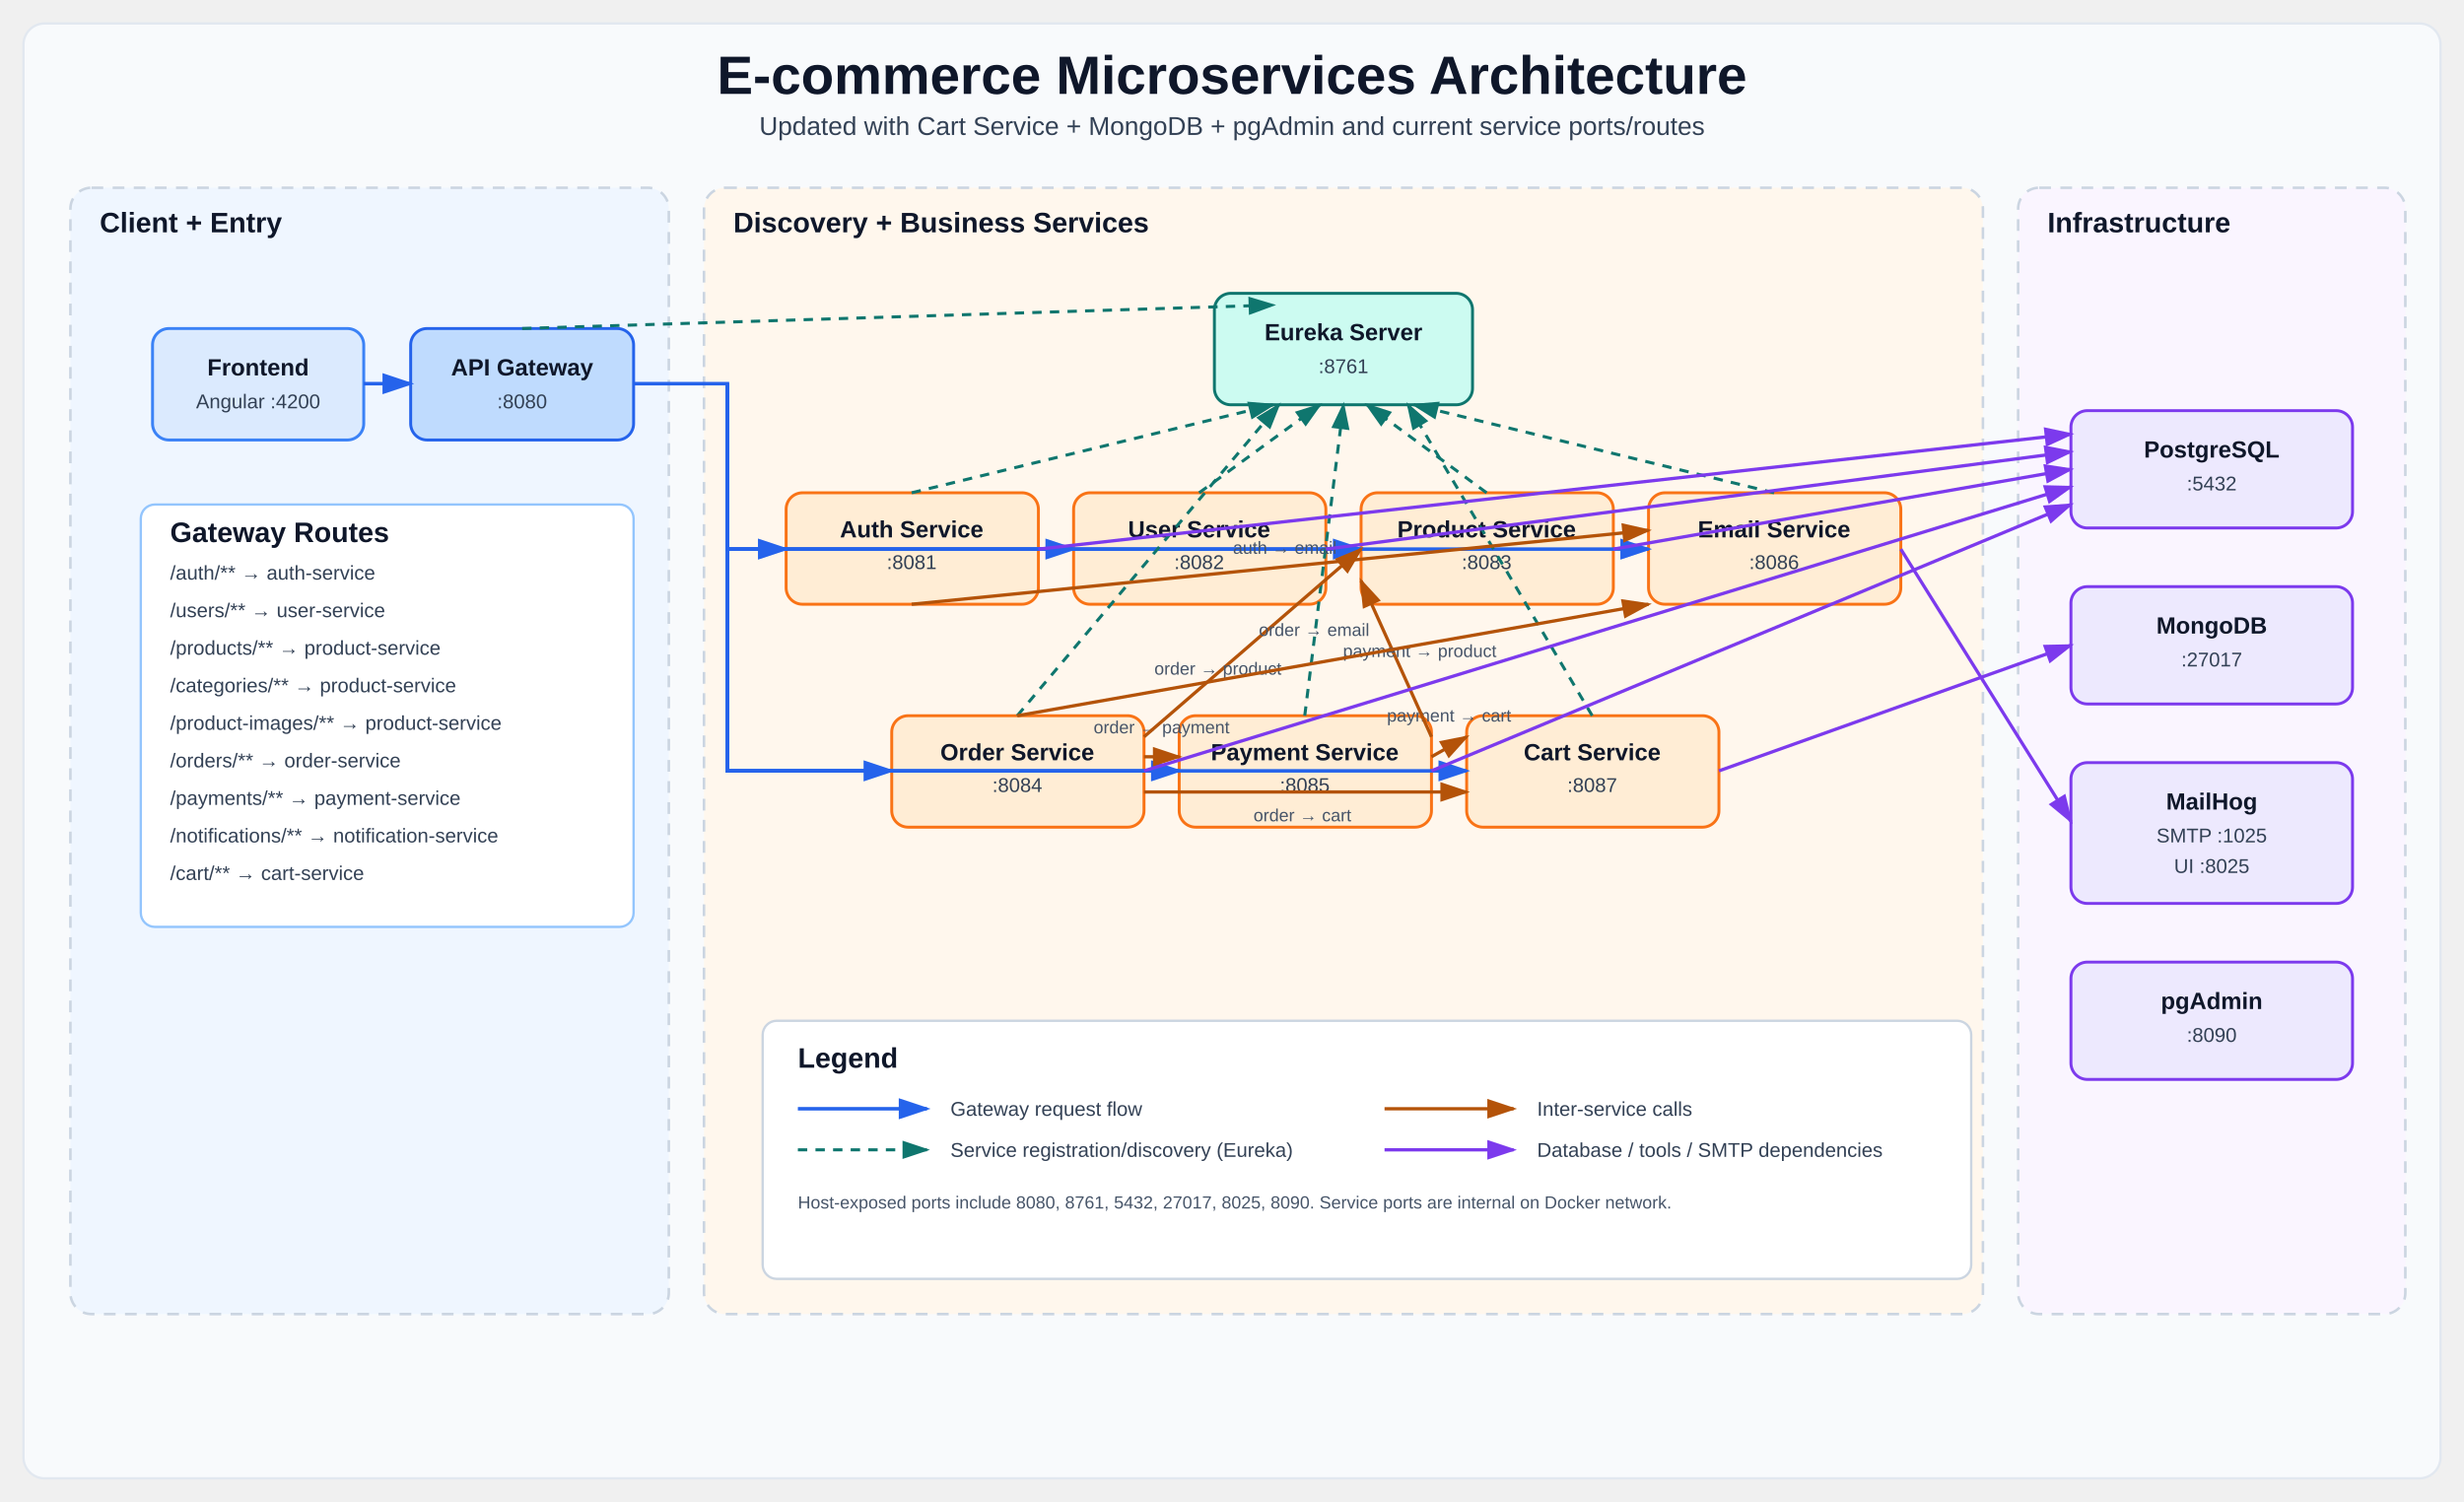
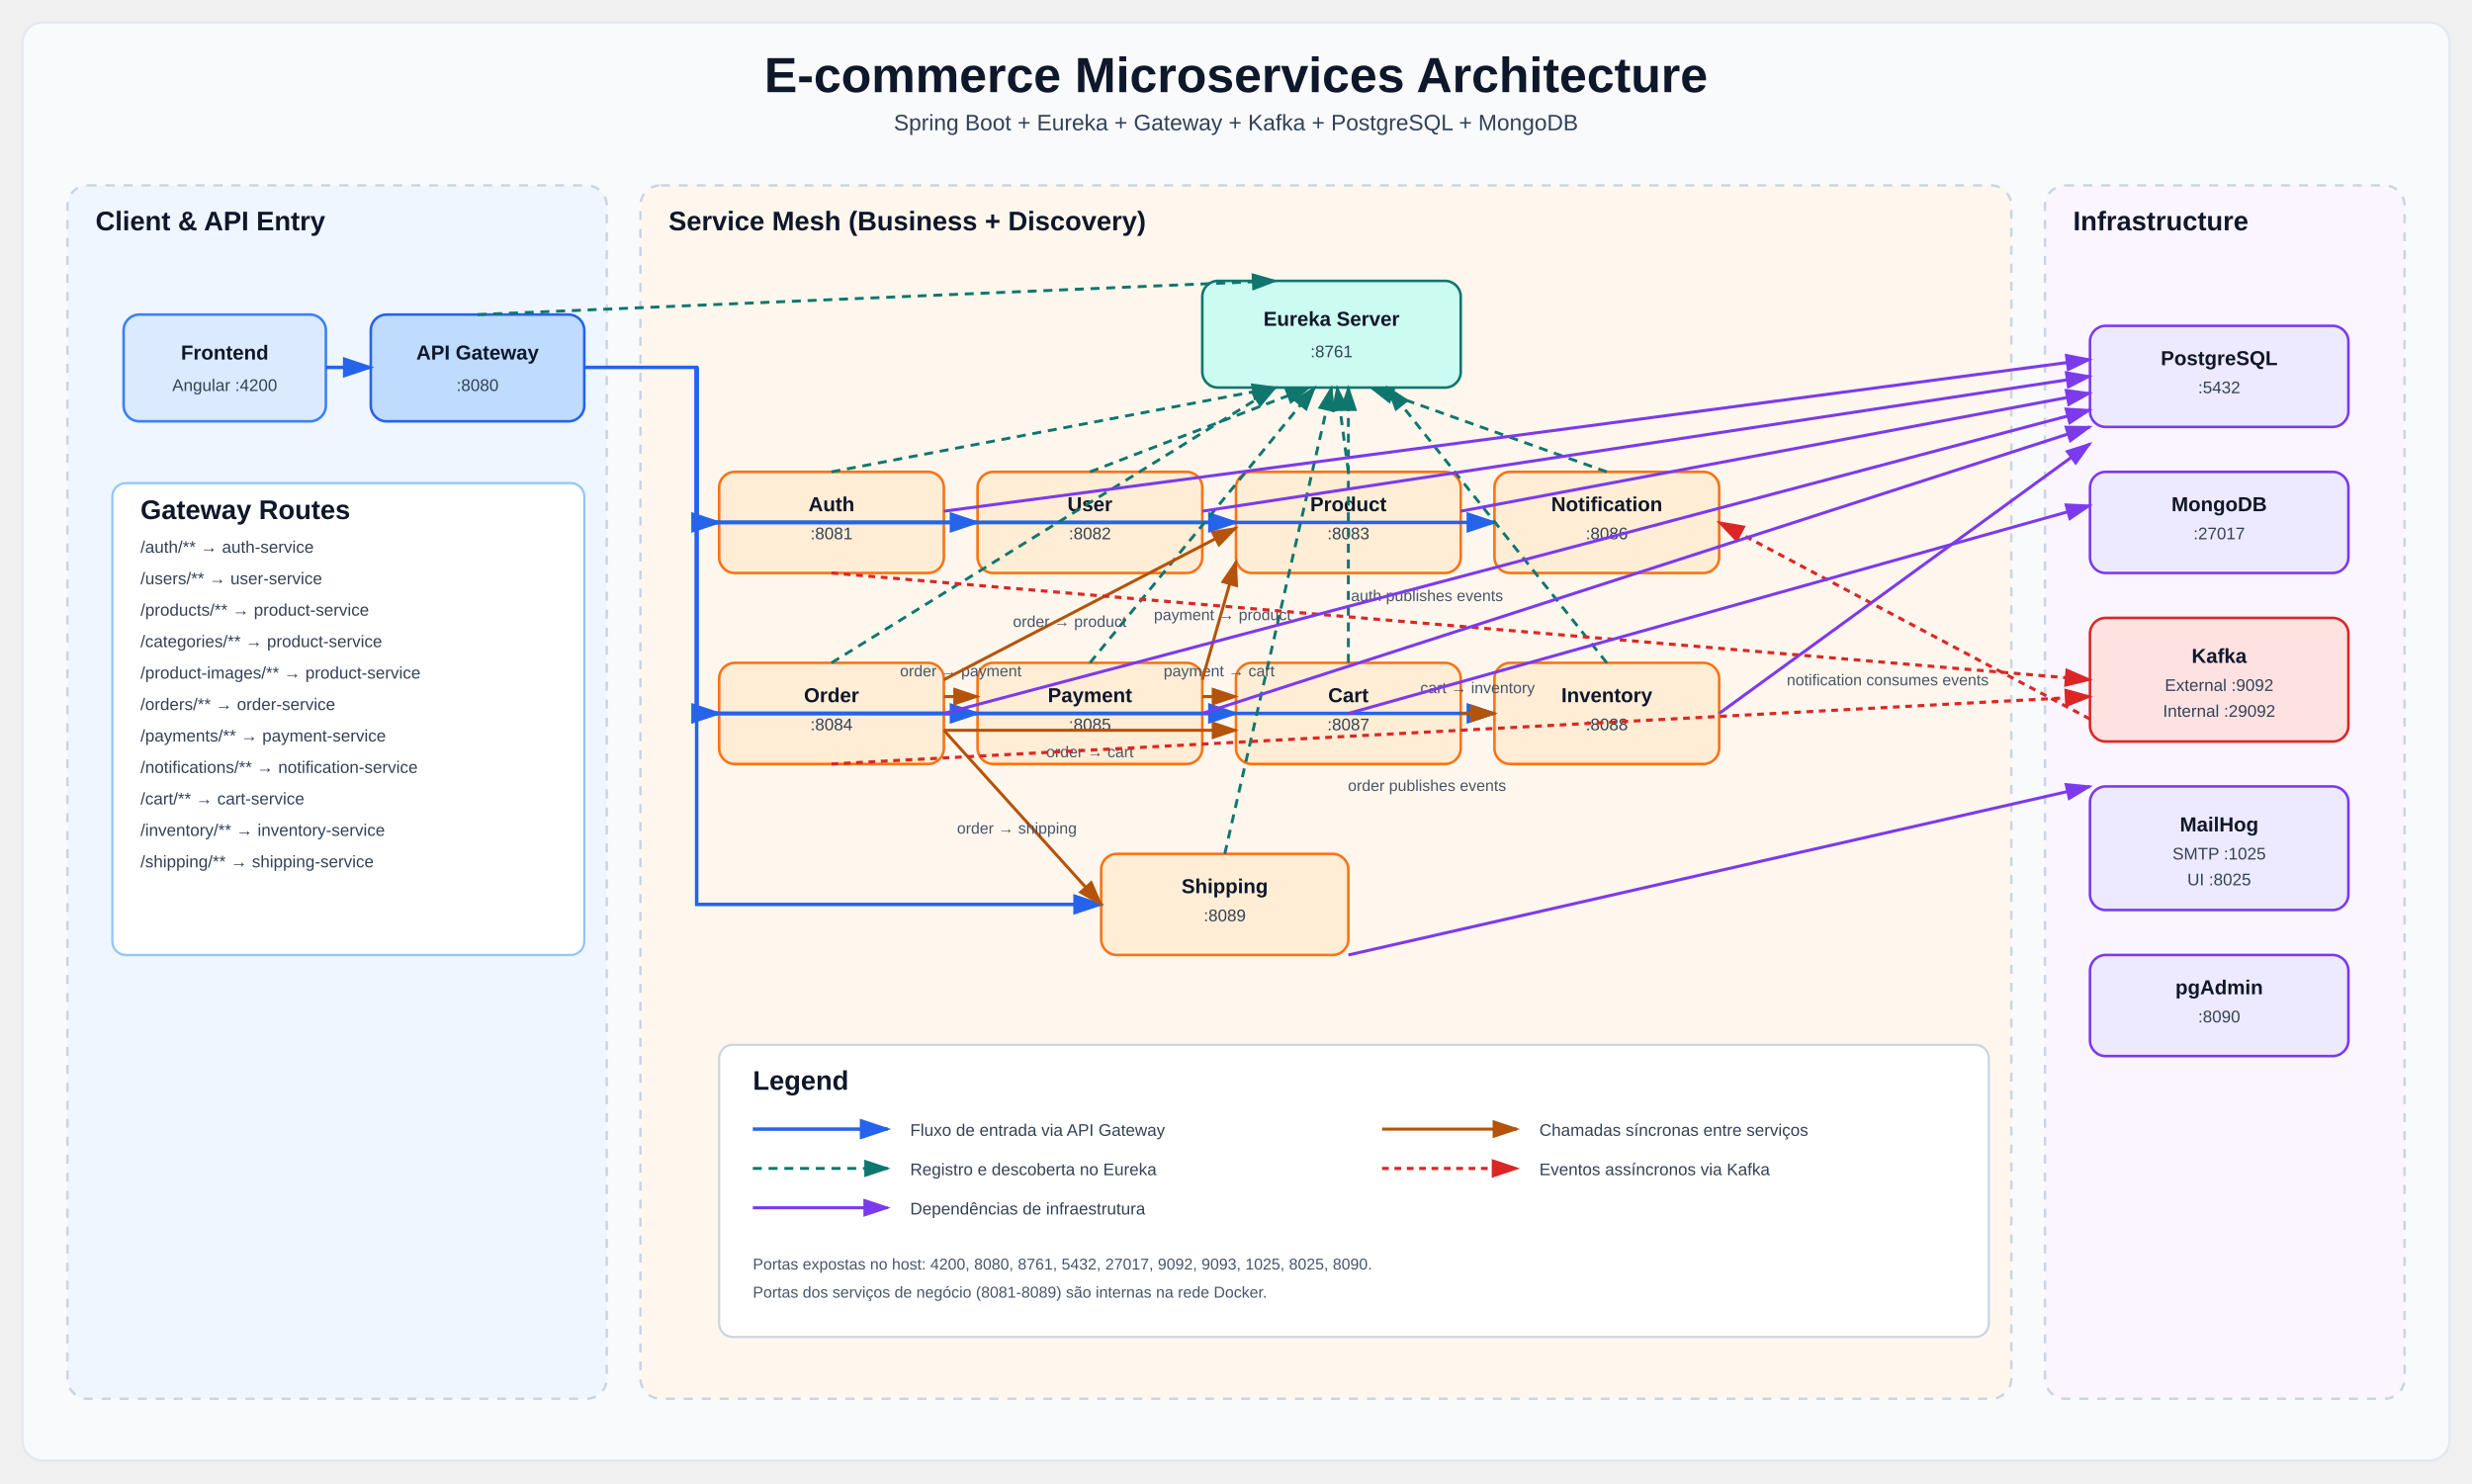
- <svg xmlns="http://www.w3.org/2000/svg" width="2100" height="1280" viewBox="0 0 2100 1280">
+ <svg xmlns="http://www.w3.org/2000/svg" width="2200" height="1320" viewBox="0 0 2200 1320">
  <defs>
    <style>
-       .title { font: 700 46px Arial, sans-serif; fill: #0f172a; }
-       .subtitle { font: 22px Arial, sans-serif; fill: #334155; }
-       .section { font: 700 24px Arial, sans-serif; fill: #0f172a; }
-       .label { font: 700 20px Arial, sans-serif; fill: #0f172a; }
-       .meta { font: 17px Arial, sans-serif; fill: #334155; }
-       .note { font: 15px Arial, sans-serif; fill: #475569; }
-       .box { stroke-width: 2.5; rx: 14; ry: 14; }
-       .lane { stroke: #cbd5e1; stroke-width: 2.2; stroke-dasharray: 10 8; rx: 18; ry: 18; }
-       .route { stroke: #2563eb; stroke-width: 3; fill: none; marker-end: url(#arrowBlue); }
-       .discovery { stroke: #0f766e; stroke-width: 2.6; fill: none; stroke-dasharray: 8 7; marker-end: url(#arrowTeal); }
-       .interservice { stroke: #b45309; stroke-width: 2.8; fill: none; marker-end: url(#arrowOrange); }
-       .infra { stroke: #7c3aed; stroke-width: 2.8; fill: none; marker-end: url(#arrowPurple); }
+       .title { font: 700 44px 'Segoe UI', Arial, sans-serif; fill: #0f172a; }
+       .subtitle { font: 20px 'Segoe UI', Arial, sans-serif; fill: #334155; }
+       .section { font: 700 24px 'Segoe UI', Arial, sans-serif; fill: #0f172a; }
+       .label { font: 700 18px 'Segoe UI', Arial, sans-serif; fill: #0f172a; }
+       .meta { font: 15px 'Segoe UI', Arial, sans-serif; fill: #334155; }
+       .note { font: 14px 'Segoe UI', Arial, sans-serif; fill: #475569; }
+       .lane { stroke: #cbd5e1; stroke-width: 2.2; stroke-dasharray: 8 8; rx: 18; ry: 18; }
+       .box { stroke-width: 2.3; rx: 14; ry: 14; }
+       .route { stroke: #2563eb; stroke-width: 3.1; fill: none; marker-end: url(#arrowBlue); }
+       .discovery { stroke: #0f766e; stroke-width: 2.6; fill: none; stroke-dasharray: 8 6; marker-end: url(#arrowTeal); }
+       .sync { stroke: #b45309; stroke-width: 2.7; fill: none; marker-end: url(#arrowOrange); }
+       .infra { stroke: #7c3aed; stroke-width: 2.7; fill: none; marker-end: url(#arrowPurple); }
+       .event { stroke: #dc2626; stroke-width: 2.8; fill: none; stroke-dasharray: 6 5; marker-end: url(#arrowRed); }
    </style>
-     <marker id="arrowBlue" markerWidth="11" markerHeight="11" refX="8" refY="3" orient="auto" markerUnits="strokeWidth">
+     <marker id="arrowBlue" markerWidth="12" markerHeight="12" refX="8" refY="3" orient="auto" markerUnits="strokeWidth">
      <path d="M0,0 L0,6 L9,3 z" fill="#2563eb" />
    </marker>
-     <marker id="arrowTeal" markerWidth="11" markerHeight="11" refX="8" refY="3" orient="auto" markerUnits="strokeWidth">
+     <marker id="arrowTeal" markerWidth="12" markerHeight="12" refX="8" refY="3" orient="auto" markerUnits="strokeWidth">
      <path d="M0,0 L0,6 L9,3 z" fill="#0f766e" />
    </marker>
-     <marker id="arrowOrange" markerWidth="11" markerHeight="11" refX="8" refY="3" orient="auto" markerUnits="strokeWidth">
+     <marker id="arrowOrange" markerWidth="12" markerHeight="12" refX="8" refY="3" orient="auto" markerUnits="strokeWidth">
      <path d="M0,0 L0,6 L9,3 z" fill="#b45309" />
    </marker>
-     <marker id="arrowPurple" markerWidth="11" markerHeight="11" refX="8" refY="3" orient="auto" markerUnits="strokeWidth">
+     <marker id="arrowPurple" markerWidth="12" markerHeight="12" refX="8" refY="3" orient="auto" markerUnits="strokeWidth">
      <path d="M0,0 L0,6 L9,3 z" fill="#7c3aed" />
    </marker>
+     <marker id="arrowRed" markerWidth="12" markerHeight="12" refX="8" refY="3" orient="auto" markerUnits="strokeWidth">
+       <path d="M0,0 L0,6 L9,3 z" fill="#dc2626" />
+     </marker>
  </defs>
-   <rect x="20" y="20" width="2060" height="1240" fill="#f8fafc" stroke="#e2e8f0" stroke-width="2" rx="18" />
-   <text x="1050" y="80" text-anchor="middle" class="title">E-commerce Microservices Architecture</text>
-   <text x="1050" y="115" text-anchor="middle" class="subtitle">Updated with Cart Service + MongoDB + pgAdmin and current service ports/routes</text>
-   <rect class="lane" x="60" y="160" width="510" height="960" fill="#eff6ff" />
-   <text x="85" y="198" class="section">Client + Entry</text>
-   <rect class="lane" x="600" y="160" width="1090" height="960" fill="#fff7ed" />
-   <text x="625" y="198" class="section">Discovery + Business Services</text>
-   <rect class="lane" x="1720" y="160" width="330" height="960" fill="#faf5ff" />
-   <text x="1745" y="198" class="section">Infrastructure</text>
-   <rect class="box" fill="#dbeafe" stroke="#3b82f6" x="130" y="280" width="180" height="95" />
-   <text x="220" y="320" text-anchor="middle" class="label">Frontend</text>
-   <text x="220" y="348" text-anchor="middle" class="meta">Angular :4200</text>
-   <rect class="box" fill="#bfdbfe" stroke="#2563eb" x="350" y="280" width="190" height="95" />
-   <text x="445" y="320" text-anchor="middle" class="label">API Gateway</text>
-   <text x="445" y="348" text-anchor="middle" class="meta">:8080</text>
-   <rect class="box" fill="#ccfbf1" stroke="#0f766e" x="1035" y="250" width="220" height="95" />
-   <text x="1145" y="290" text-anchor="middle" class="label">Eureka Server</text>
-   <text x="1145" y="318" text-anchor="middle" class="meta">:8761</text>
-   <rect class="box" fill="#ffedd5" stroke="#f97316" x="670" y="420" width="215" height="95" />
-   <text x="777" y="458" text-anchor="middle" class="label">Auth Service</text>
-   <text x="777" y="485" text-anchor="middle" class="meta">:8081</text>
-   <rect class="box" fill="#ffedd5" stroke="#f97316" x="915" y="420" width="215" height="95" />
-   <text x="1022" y="458" text-anchor="middle" class="label">User Service</text>
-   <text x="1022" y="485" text-anchor="middle" class="meta">:8082</text>
-   <rect class="box" fill="#ffedd5" stroke="#f97316" x="1160" y="420" width="215" height="95" />
-   <text x="1267" y="458" text-anchor="middle" class="label">Product Service</text>
-   <text x="1267" y="485" text-anchor="middle" class="meta">:8083</text>
-   <rect class="box" fill="#ffedd5" stroke="#f97316" x="1405" y="420" width="215" height="95" />
-   <text x="1512" y="458" text-anchor="middle" class="label">Email Service</text>
-   <text x="1512" y="485" text-anchor="middle" class="meta">:8086</text>
-   <rect class="box" fill="#ffedd5" stroke="#f97316" x="760" y="610" width="215" height="95" />
-   <text x="867" y="648" text-anchor="middle" class="label">Order Service</text>
-   <text x="867" y="675" text-anchor="middle" class="meta">:8084</text>
-   <rect class="box" fill="#ffedd5" stroke="#f97316" x="1005" y="610" width="215" height="95" />
-   <text x="1112" y="648" text-anchor="middle" class="label">Payment Service</text>
-   <text x="1112" y="675" text-anchor="middle" class="meta">:8085</text>
-   <rect class="box" fill="#ffedd5" stroke="#f97316" x="1250" y="610" width="215" height="95" />
-   <text x="1357" y="648" text-anchor="middle" class="label">Cart Service</text>
-   <text x="1357" y="675" text-anchor="middle" class="meta">:8087</text>
-   <rect class="box" fill="#ede9fe" stroke="#7c3aed" x="1765" y="350" width="240" height="100" />
-   <text x="1885" y="390" text-anchor="middle" class="label">PostgreSQL</text>
-   <text x="1885" y="418" text-anchor="middle" class="meta">:5432</text>
-   <rect class="box" fill="#ede9fe" stroke="#7c3aed" x="1765" y="500" width="240" height="100" />
-   <text x="1885" y="540" text-anchor="middle" class="label">MongoDB</text>
-   <text x="1885" y="568" text-anchor="middle" class="meta">:27017</text>
-   <rect class="box" fill="#ede9fe" stroke="#7c3aed" x="1765" y="650" width="240" height="120" />
-   <text x="1885" y="690" text-anchor="middle" class="label">MailHog</text>
-   <text x="1885" y="718" text-anchor="middle" class="meta">SMTP :1025</text>
-   <text x="1885" y="744" text-anchor="middle" class="meta">UI :8025</text>
-   <rect class="box" fill="#ede9fe" stroke="#7c3aed" x="1765" y="820" width="240" height="100" />
-   <text x="1885" y="860" text-anchor="middle" class="label">pgAdmin</text>
-   <text x="1885" y="888" text-anchor="middle" class="meta">:8090</text>
-   <path class="route" d="M310 327 L350 327" />
-   <path class="route" d="M540 327 L620 327 L620 468 L670 468" />
-   <path class="route" d="M620 327 L620 468 L915 468" />
-   <path class="route" d="M620 327 L620 468 L1160 468" />
-   <path class="route" d="M620 327 L620 468 L1405 468" />
-   <path class="route" d="M620 327 L620 657 L760 657" />
-   <path class="route" d="M620 327 L620 657 L1005 657" />
-   <path class="route" d="M620 327 L620 657 L1250 657" />
-   <rect x="120" y="430" width="420" height="360" fill="#ffffff" stroke="#93c5fd" stroke-width="2" rx="12" />
-   <text x="145" y="462" class="section">Gateway Routes</text>
-   <text x="145" y="494" class="meta">/auth/**              → auth-service</text>
-   <text x="145" y="526" class="meta">/users/**             → user-service</text>
-   <text x="145" y="558" class="meta">/products/**          → product-service</text>
-   <text x="145" y="590" class="meta">/categories/**        → product-service</text>
-   <text x="145" y="622" class="meta">/product-images/**    → product-service</text>
-   <text x="145" y="654" class="meta">/orders/**            → order-service</text>
-   <text x="145" y="686" class="meta">/payments/**          → payment-service</text>
-   <text x="145" y="718" class="meta">/notifications/**            → notification-service</text>
-   <text x="145" y="750" class="meta">/cart/**              → cart-service</text>
-   <path class="discovery" d="M445 280 L1085 260" />
-   <path class="discovery" d="M777 420 L1085 345" />
-   <path class="discovery" d="M1022 420 L1125 345" />
-   <path class="discovery" d="M1267 420 L1165 345" />
-   <path class="discovery" d="M1512 420 L1205 345" />
-   <path class="discovery" d="M867 610 L1090 345" />
-   <path class="discovery" d="M1112 610 L1145 345" />
-   <path class="discovery" d="M1357 610 L1200 345" />
-   <path class="interservice" d="M975 645 L1005 645" />
-   <text x="990" y="625" text-anchor="middle" class="note">order → payment</text>
-   <path class="interservice" d="M975 675 L1250 675" />
-   <text x="1110" y="700" text-anchor="middle" class="note">order → cart</text>
-   <path class="interservice" d="M1220 645 L1250 628" />
-   <text x="1235" y="615" text-anchor="middle" class="note">payment → cart</text>
-   <path class="interservice" d="M975 628 L1160 468" />
-   <text x="1038" y="575" text-anchor="middle" class="note">order → product</text>
-   <path class="interservice" d="M1220 628 L1160 495" />
-   <text x="1210" y="560" text-anchor="middle" class="note">payment → product</text>
-   <path class="interservice" d="M867 610 L1405 515" />
-   <text x="1120" y="542" text-anchor="middle" class="note">order → email</text>
-   <path class="interservice" d="M777 515 L1405 452" />
-   <text x="1095" y="472" text-anchor="middle" class="note">auth → email</text>
-   <path class="infra" d="M885 468 L1765 370" />
-   <path class="infra" d="M1130 468 L1765 385" />
-   <path class="infra" d="M1375 468 L1765 400" />
-   <path class="infra" d="M975 657 L1765 415" />
-   <path class="infra" d="M1220 657 L1765 430" />
-   <path class="infra" d="M1465 657 L1765 550" />
-   <path class="infra" d="M1620 468 L1765 700" />
-   <rect x="650" y="870" width="1030" height="220" fill="#ffffff" stroke="#cbd5e1" stroke-width="2" rx="12" />
-   <text x="680" y="910" class="section">Legend</text>
-   <line x1="680" y1="945" x2="790" y2="945" class="route" />
-   <text x="810" y="951" class="meta">Gateway request flow</text>
-   <line x1="680" y1="980" x2="790" y2="980" class="discovery" />
-   <text x="810" y="986" class="meta">Service registration/discovery (Eureka)</text>
-   <line x1="1180" y1="945" x2="1290" y2="945" class="interservice" />
-   <text x="1310" y="951" class="meta">Inter-service calls</text>
-   <line x1="1180" y1="980" x2="1290" y2="980" class="infra" />
-   <text x="1310" y="986" class="meta">Database / tools / SMTP dependencies</text>
-   <text x="680" y="1030" class="note">Host-exposed ports include 8080, 8761, 5432, 27017, 8025, 8090. Service ports are internal on Docker network.</text>
+   <rect x="20" y="20" width="2160" height="1280" fill="#f8fafc" stroke="#e2e8f0" stroke-width="2" rx="18" />
+   <text x="1100" y="82" text-anchor="middle" class="title">E-commerce Microservices Architecture</text>
+   <text x="1100" y="116" text-anchor="middle" class="subtitle">Spring Boot + Eureka + Gateway + Kafka + PostgreSQL + MongoDB</text>
+   <rect class="lane" x="60" y="165" width="480" height="1080" fill="#eff6ff" />
+   <text x="85" y="205" class="section">Client &amp; API Entry</text>
+   <rect class="lane" x="570" y="165" width="1220" height="1080" fill="#fff7ed" />
+   <text x="595" y="205" class="section">Service Mesh (Business + Discovery)</text>
+   <rect class="lane" x="1820" y="165" width="320" height="1080" fill="#faf5ff" />
+   <text x="1845" y="205" class="section">Infrastructure</text>
+   <rect class="box" fill="#dbeafe" stroke="#3b82f6" x="110" y="280" width="180" height="95" />
+   <text x="200" y="320" text-anchor="middle" class="label">Frontend</text>
+   <text x="200" y="348" text-anchor="middle" class="meta">Angular :4200</text>
+   <rect class="box" fill="#bfdbfe" stroke="#2563eb" x="330" y="280" width="190" height="95" />
+   <text x="425" y="320" text-anchor="middle" class="label">API Gateway</text>
+   <text x="425" y="348" text-anchor="middle" class="meta">:8080</text>
+   <rect class="box" fill="#ccfbf1" stroke="#0f766e" x="1070" y="250" width="230" height="95" />
+   <text x="1185" y="290" text-anchor="middle" class="label">Eureka Server</text>
+   <text x="1185" y="318" text-anchor="middle" class="meta">:8761</text>
+   <rect class="box" fill="#ffedd5" stroke="#f97316" x="640" y="420" width="200" height="90" />
+   <text x="740" y="455" text-anchor="middle" class="label">Auth</text>
+   <text x="740" y="480" text-anchor="middle" class="meta">:8081</text>
+   <rect class="box" fill="#ffedd5" stroke="#f97316" x="870" y="420" width="200" height="90" />
+   <text x="970" y="455" text-anchor="middle" class="label">User</text>
+   <text x="970" y="480" text-anchor="middle" class="meta">:8082</text>
+   <rect class="box" fill="#ffedd5" stroke="#f97316" x="1100" y="420" width="200" height="90" />
+   <text x="1200" y="455" text-anchor="middle" class="label">Product</text>
+   <text x="1200" y="480" text-anchor="middle" class="meta">:8083</text>
+   <rect class="box" fill="#ffedd5" stroke="#f97316" x="1330" y="420" width="200" height="90" />
+   <text x="1430" y="455" text-anchor="middle" class="label">Notification</text>
+   <text x="1430" y="480" text-anchor="middle" class="meta">:8086</text>
+   <rect class="box" fill="#ffedd5" stroke="#f97316" x="640" y="590" width="200" height="90" />
+   <text x="740" y="625" text-anchor="middle" class="label">Order</text>
+   <text x="740" y="650" text-anchor="middle" class="meta">:8084</text>
+   <rect class="box" fill="#ffedd5" stroke="#f97316" x="870" y="590" width="200" height="90" />
+   <text x="970" y="625" text-anchor="middle" class="label">Payment</text>
+   <text x="970" y="650" text-anchor="middle" class="meta">:8085</text>
+   <rect class="box" fill="#ffedd5" stroke="#f97316" x="1100" y="590" width="200" height="90" />
+   <text x="1200" y="625" text-anchor="middle" class="label">Cart</text>
+   <text x="1200" y="650" text-anchor="middle" class="meta">:8087</text>
+   <rect class="box" fill="#ffedd5" stroke="#f97316" x="1330" y="590" width="200" height="90" />
+   <text x="1430" y="625" text-anchor="middle" class="label">Inventory</text>
+   <text x="1430" y="650" text-anchor="middle" class="meta">:8088</text>
+   <rect class="box" fill="#ffedd5" stroke="#f97316" x="980" y="760" width="220" height="90" />
+   <text x="1090" y="795" text-anchor="middle" class="label">Shipping</text>
+   <text x="1090" y="820" text-anchor="middle" class="meta">:8089</text>
+   <rect class="box" fill="#ede9fe" stroke="#7c3aed" x="1860" y="290" width="230" height="90" />
+   <text x="1975" y="325" text-anchor="middle" class="label">PostgreSQL</text>
+   <text x="1975" y="350" text-anchor="middle" class="meta">:5432</text>
+   <rect class="box" fill="#ede9fe" stroke="#7c3aed" x="1860" y="420" width="230" height="90" />
+   <text x="1975" y="455" text-anchor="middle" class="label">MongoDB</text>
+   <text x="1975" y="480" text-anchor="middle" class="meta">:27017</text>
+   <rect class="box" fill="#fee2e2" stroke="#dc2626" x="1860" y="550" width="230" height="110" />
+   <text x="1975" y="590" text-anchor="middle" class="label">Kafka</text>
+   <text x="1975" y="615" text-anchor="middle" class="meta">External :9092</text>
+   <text x="1975" y="638" text-anchor="middle" class="meta">Internal :29092</text>
+   <rect class="box" fill="#ede9fe" stroke="#7c3aed" x="1860" y="700" width="230" height="110" />
+   <text x="1975" y="740" text-anchor="middle" class="label">MailHog</text>
+   <text x="1975" y="765" text-anchor="middle" class="meta">SMTP :1025</text>
+   <text x="1975" y="788" text-anchor="middle" class="meta">UI :8025</text>
+   <rect class="box" fill="#ede9fe" stroke="#7c3aed" x="1860" y="850" width="230" height="90" />
+   <text x="1975" y="885" text-anchor="middle" class="label">pgAdmin</text>
+   <text x="1975" y="910" text-anchor="middle" class="meta">:8090</text>
+   <path class="route" d="M290 327 L330 327" />
+   <path class="route" d="M520 327 L620 327 L620 465 L640 465" />
+   <path class="route" d="M620 327 L620 465 L870 465" />
+   <path class="route" d="M620 327 L620 465 L1100 465" />
+   <path class="route" d="M620 327 L620 465 L1330 465" />
+   <path class="route" d="M620 327 L620 635 L640 635" />
+   <path class="route" d="M620 327 L620 635 L870 635" />
+   <path class="route" d="M620 327 L620 635 L1100 635" />
+   <path class="route" d="M620 327 L620 635 L1330 635" />
+   <path class="route" d="M620 327 L620 805 L980 805" />
+   <path class="discovery" d="M425 280 L1135 250" />
+   <path class="discovery" d="M740 420 L1135 345" />
+   <path class="discovery" d="M970 420 L1165 345" />
+   <path class="discovery" d="M1200 420 L1190 345" />
+   <path class="discovery" d="M1430 420 L1220 345" />
+   <path class="discovery" d="M740 590 L1135 345" />
+   <path class="discovery" d="M970 590 L1170 345" />
+   <path class="discovery" d="M1200 590 L1200 345" />
+   <path class="discovery" d="M1430 590 L1235 345" />
+   <path class="discovery" d="M1090 760 L1185 345" />
+   <path class="sync" d="M840 620 L870 620" />
+   <text x="855" y="602" text-anchor="middle" class="note">order → payment</text>
+   <path class="sync" d="M840 650 L1100 650" />
+   <text x="970" y="674" text-anchor="middle" class="note">order → cart</text>
+   <path class="sync" d="M1070 620 L1100 620" />
+   <text x="1085" y="602" text-anchor="middle" class="note">payment → cart</text>
+   <path class="sync" d="M840 605 L1100 470" />
+   <text x="952" y="558" text-anchor="middle" class="note">order → product</text>
+   <path class="sync" d="M1070 605 L1100 500" />
+   <text x="1088" y="552" text-anchor="middle" class="note">payment → product</text>
+   <path class="sync" d="M1300 635 L1330 635" />
+   <text x="1315" y="617" text-anchor="middle" class="note">cart → inventory</text>
+   <path class="sync" d="M840 650 L980 805" />
+   <text x="905" y="742" text-anchor="middle" class="note">order → shipping</text>
+   <path class="event" d="M740 510 L1860 605" />
+   <text x="1270" y="535" text-anchor="middle" class="note">auth publishes events</text>
+   <path class="event" d="M740 680 L1860 620" />
+   <text x="1270" y="704" text-anchor="middle" class="note">order publishes events</text>
+   <path class="event" d="M1860 640 L1530 465" />
+   <text x="1680" y="610" text-anchor="middle" class="note">notification consumes events</text>
+   <path class="infra" d="M840 455 L1860 320" />
+   <path class="infra" d="M1070 455 L1860 335" />
+   <path class="infra" d="M1300 455 L1860 350" />
+   <path class="infra" d="M840 635 L1860 365" />
+   <path class="infra" d="M1070 635 L1860 380" />
+   <path class="infra" d="M1530 635 L1860 395" />
+   <path class="infra" d="M1200 635 L1860 450" />
+   <path class="infra" d="M1200 850 L1860 700" />
+   <rect x="100" y="430" width="420" height="420" fill="#ffffff" stroke="#93c5fd" stroke-width="2" rx="12" />
+   <text x="125" y="462" class="section">Gateway Routes</text>
+   <text x="125" y="492" class="meta">/auth/**              → auth-service</text>
+   <text x="125" y="520" class="meta">/users/**             → user-service</text>
+   <text x="125" y="548" class="meta">/products/**          → product-service</text>
+   <text x="125" y="576" class="meta">/categories/**        → product-service</text>
+   <text x="125" y="604" class="meta">/product-images/**    → product-service</text>
+   <text x="125" y="632" class="meta">/orders/**            → order-service</text>
+   <text x="125" y="660" class="meta">/payments/**          → payment-service</text>
+   <text x="125" y="688" class="meta">/notifications/**     → notification-service</text>
+   <text x="125" y="716" class="meta">/cart/**              → cart-service</text>
+   <text x="125" y="744" class="meta">/inventory/**         → inventory-service</text>
+   <text x="125" y="772" class="meta">/shipping/**          → shipping-service</text>
+   <rect x="640" y="930" width="1130" height="260" fill="#ffffff" stroke="#cbd5e1" stroke-width="2" rx="12" />
+   <text x="670" y="970" class="section">Legend</text>
+   <line x1="670" y1="1005" x2="790" y2="1005" class="route" />
+   <text x="810" y="1011" class="meta">Fluxo de entrada via API Gateway</text>
+   <line x1="670" y1="1040" x2="790" y2="1040" class="discovery" />
+   <text x="810" y="1046" class="meta">Registro e descoberta no Eureka</text>
+   <line x1="1230" y1="1005" x2="1350" y2="1005" class="sync" />
+   <text x="1370" y="1011" class="meta">Chamadas síncronas entre serviços</text>
+   <line x1="1230" y1="1040" x2="1350" y2="1040" class="event" />
+   <text x="1370" y="1046" class="meta">Eventos assíncronos via Kafka</text>
+   <line x1="670" y1="1075" x2="790" y2="1075" class="infra" />
+   <text x="810" y="1081" class="meta">Dependências de infraestrutura</text>
+   <text x="670" y="1130" class="note">Portas expostas no host: 4200, 8080, 8761, 5432, 27017, 9092, 9093, 1025, 8025, 8090.</text>
+   <text x="670" y="1155" class="note">Portas dos serviços de negócio (8081-8089) são internas na rede Docker.</text>
</svg>
